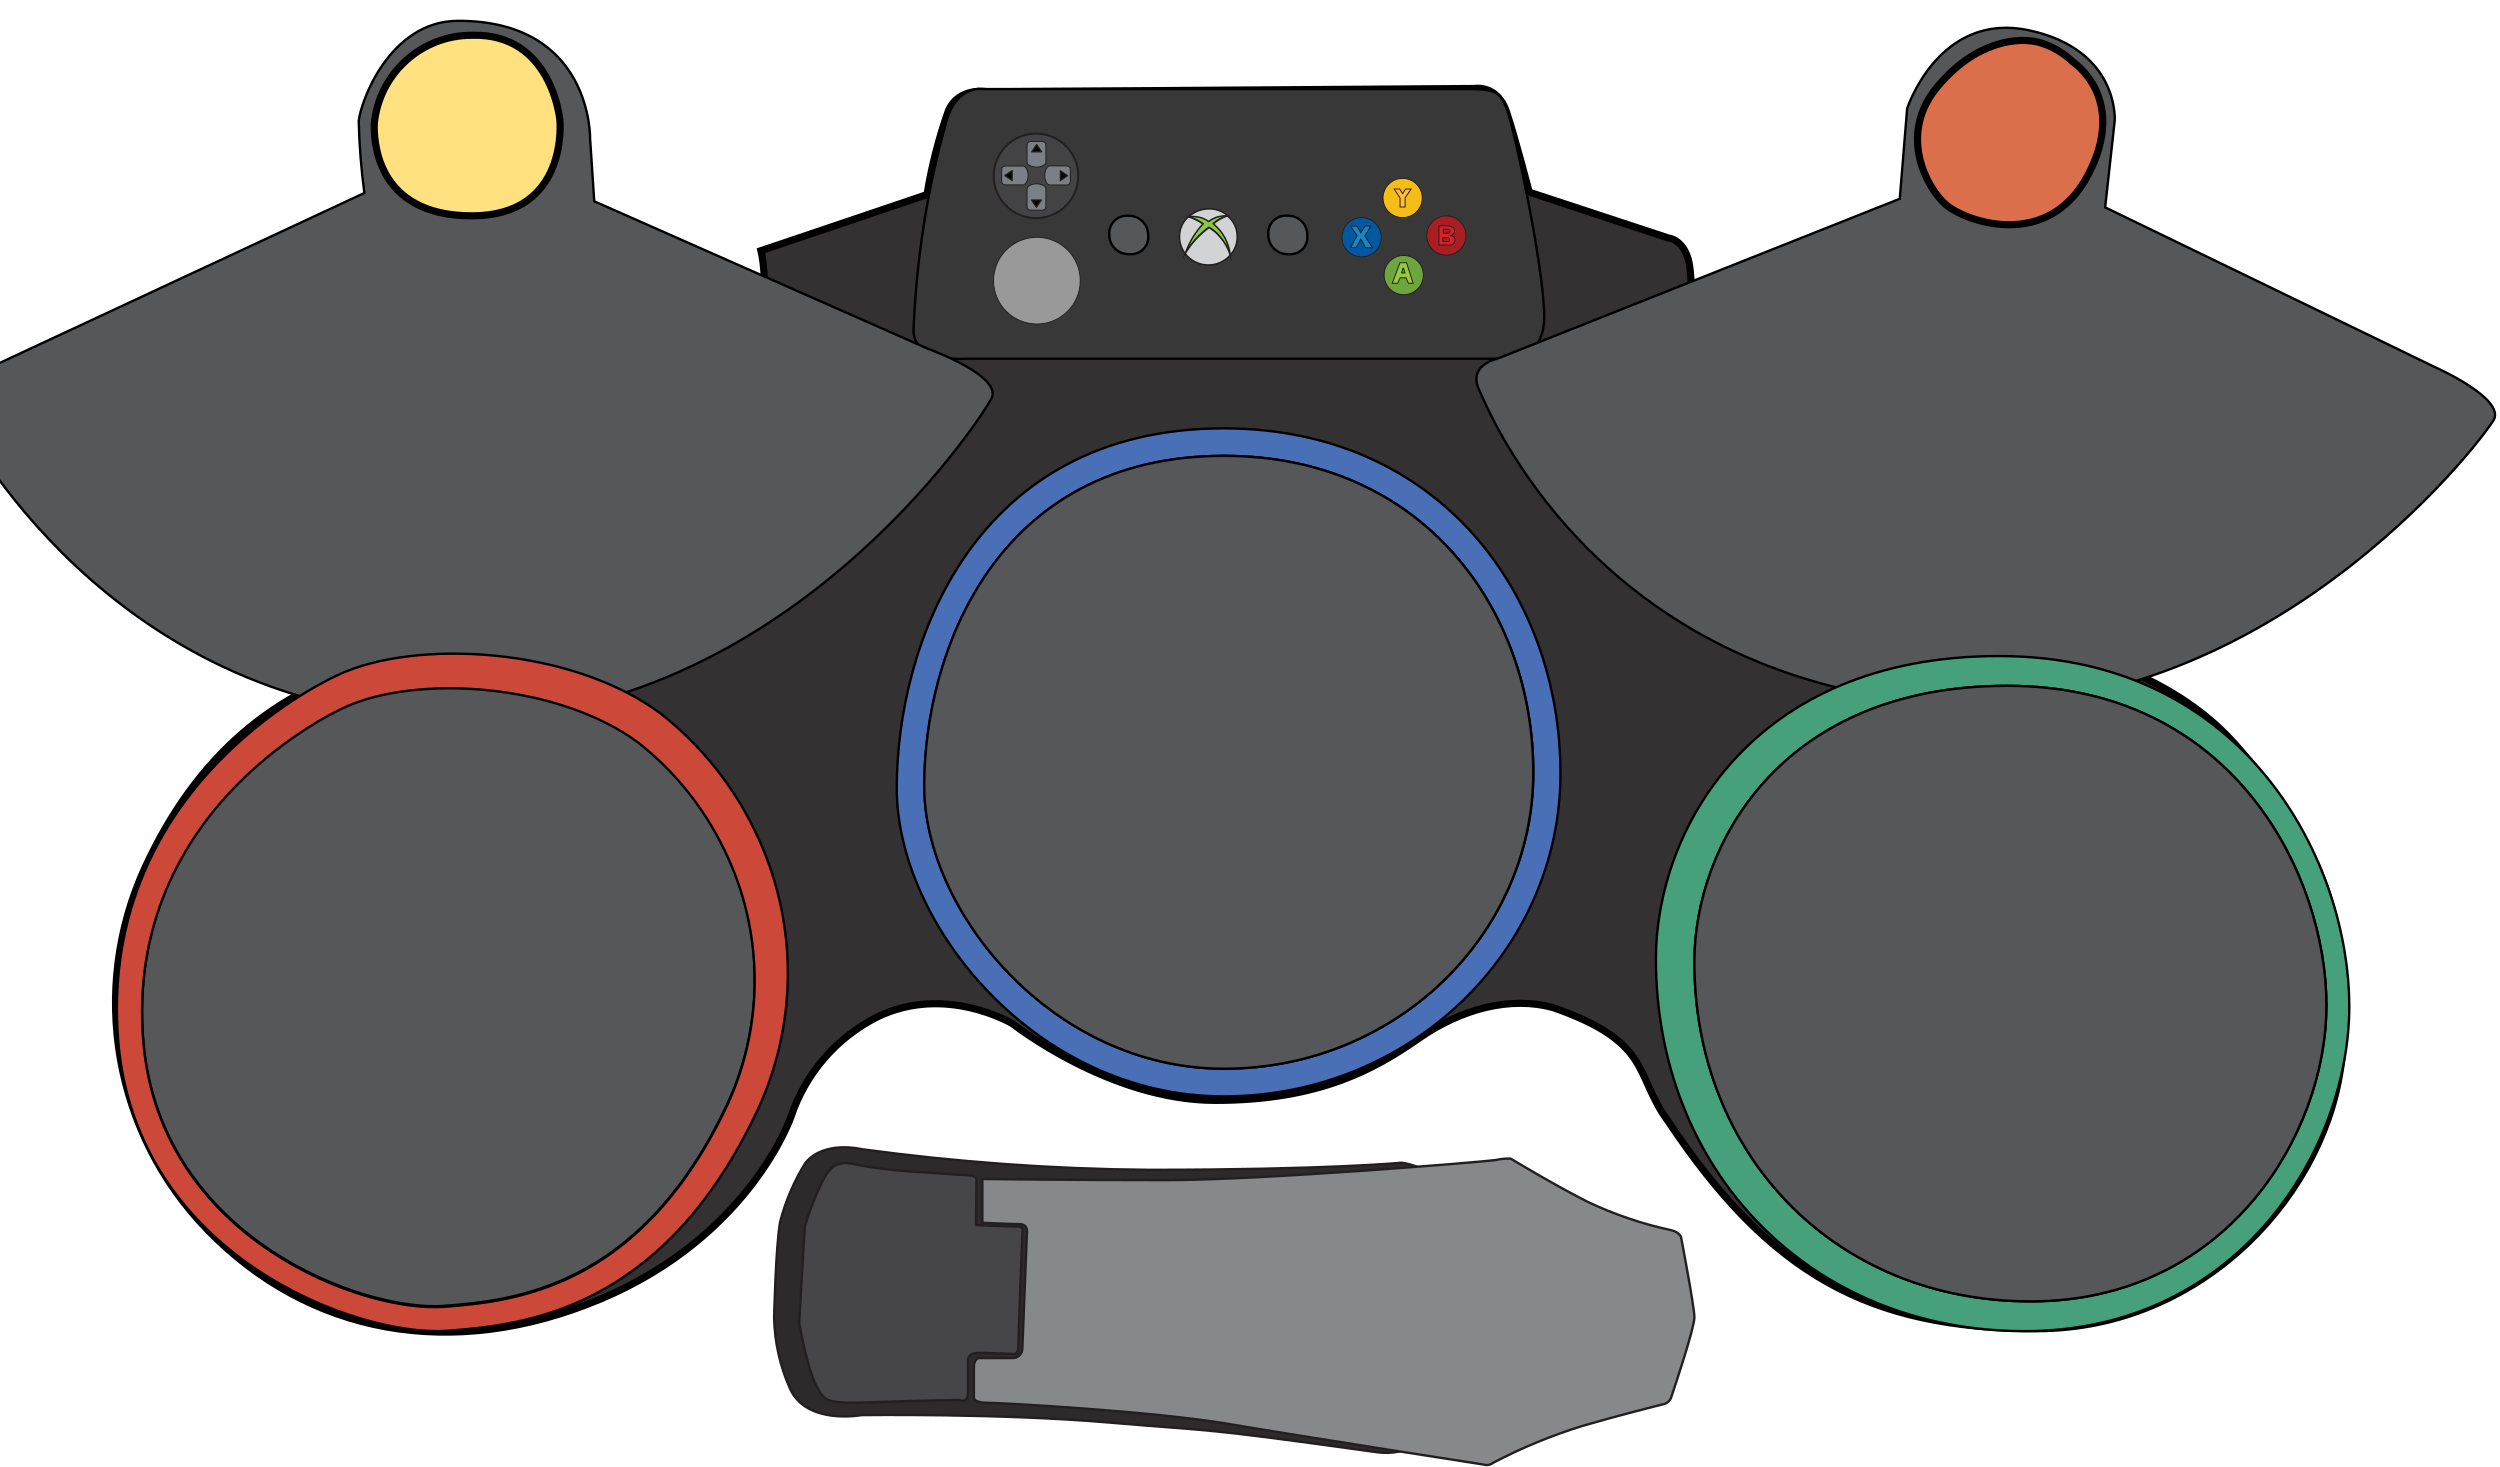
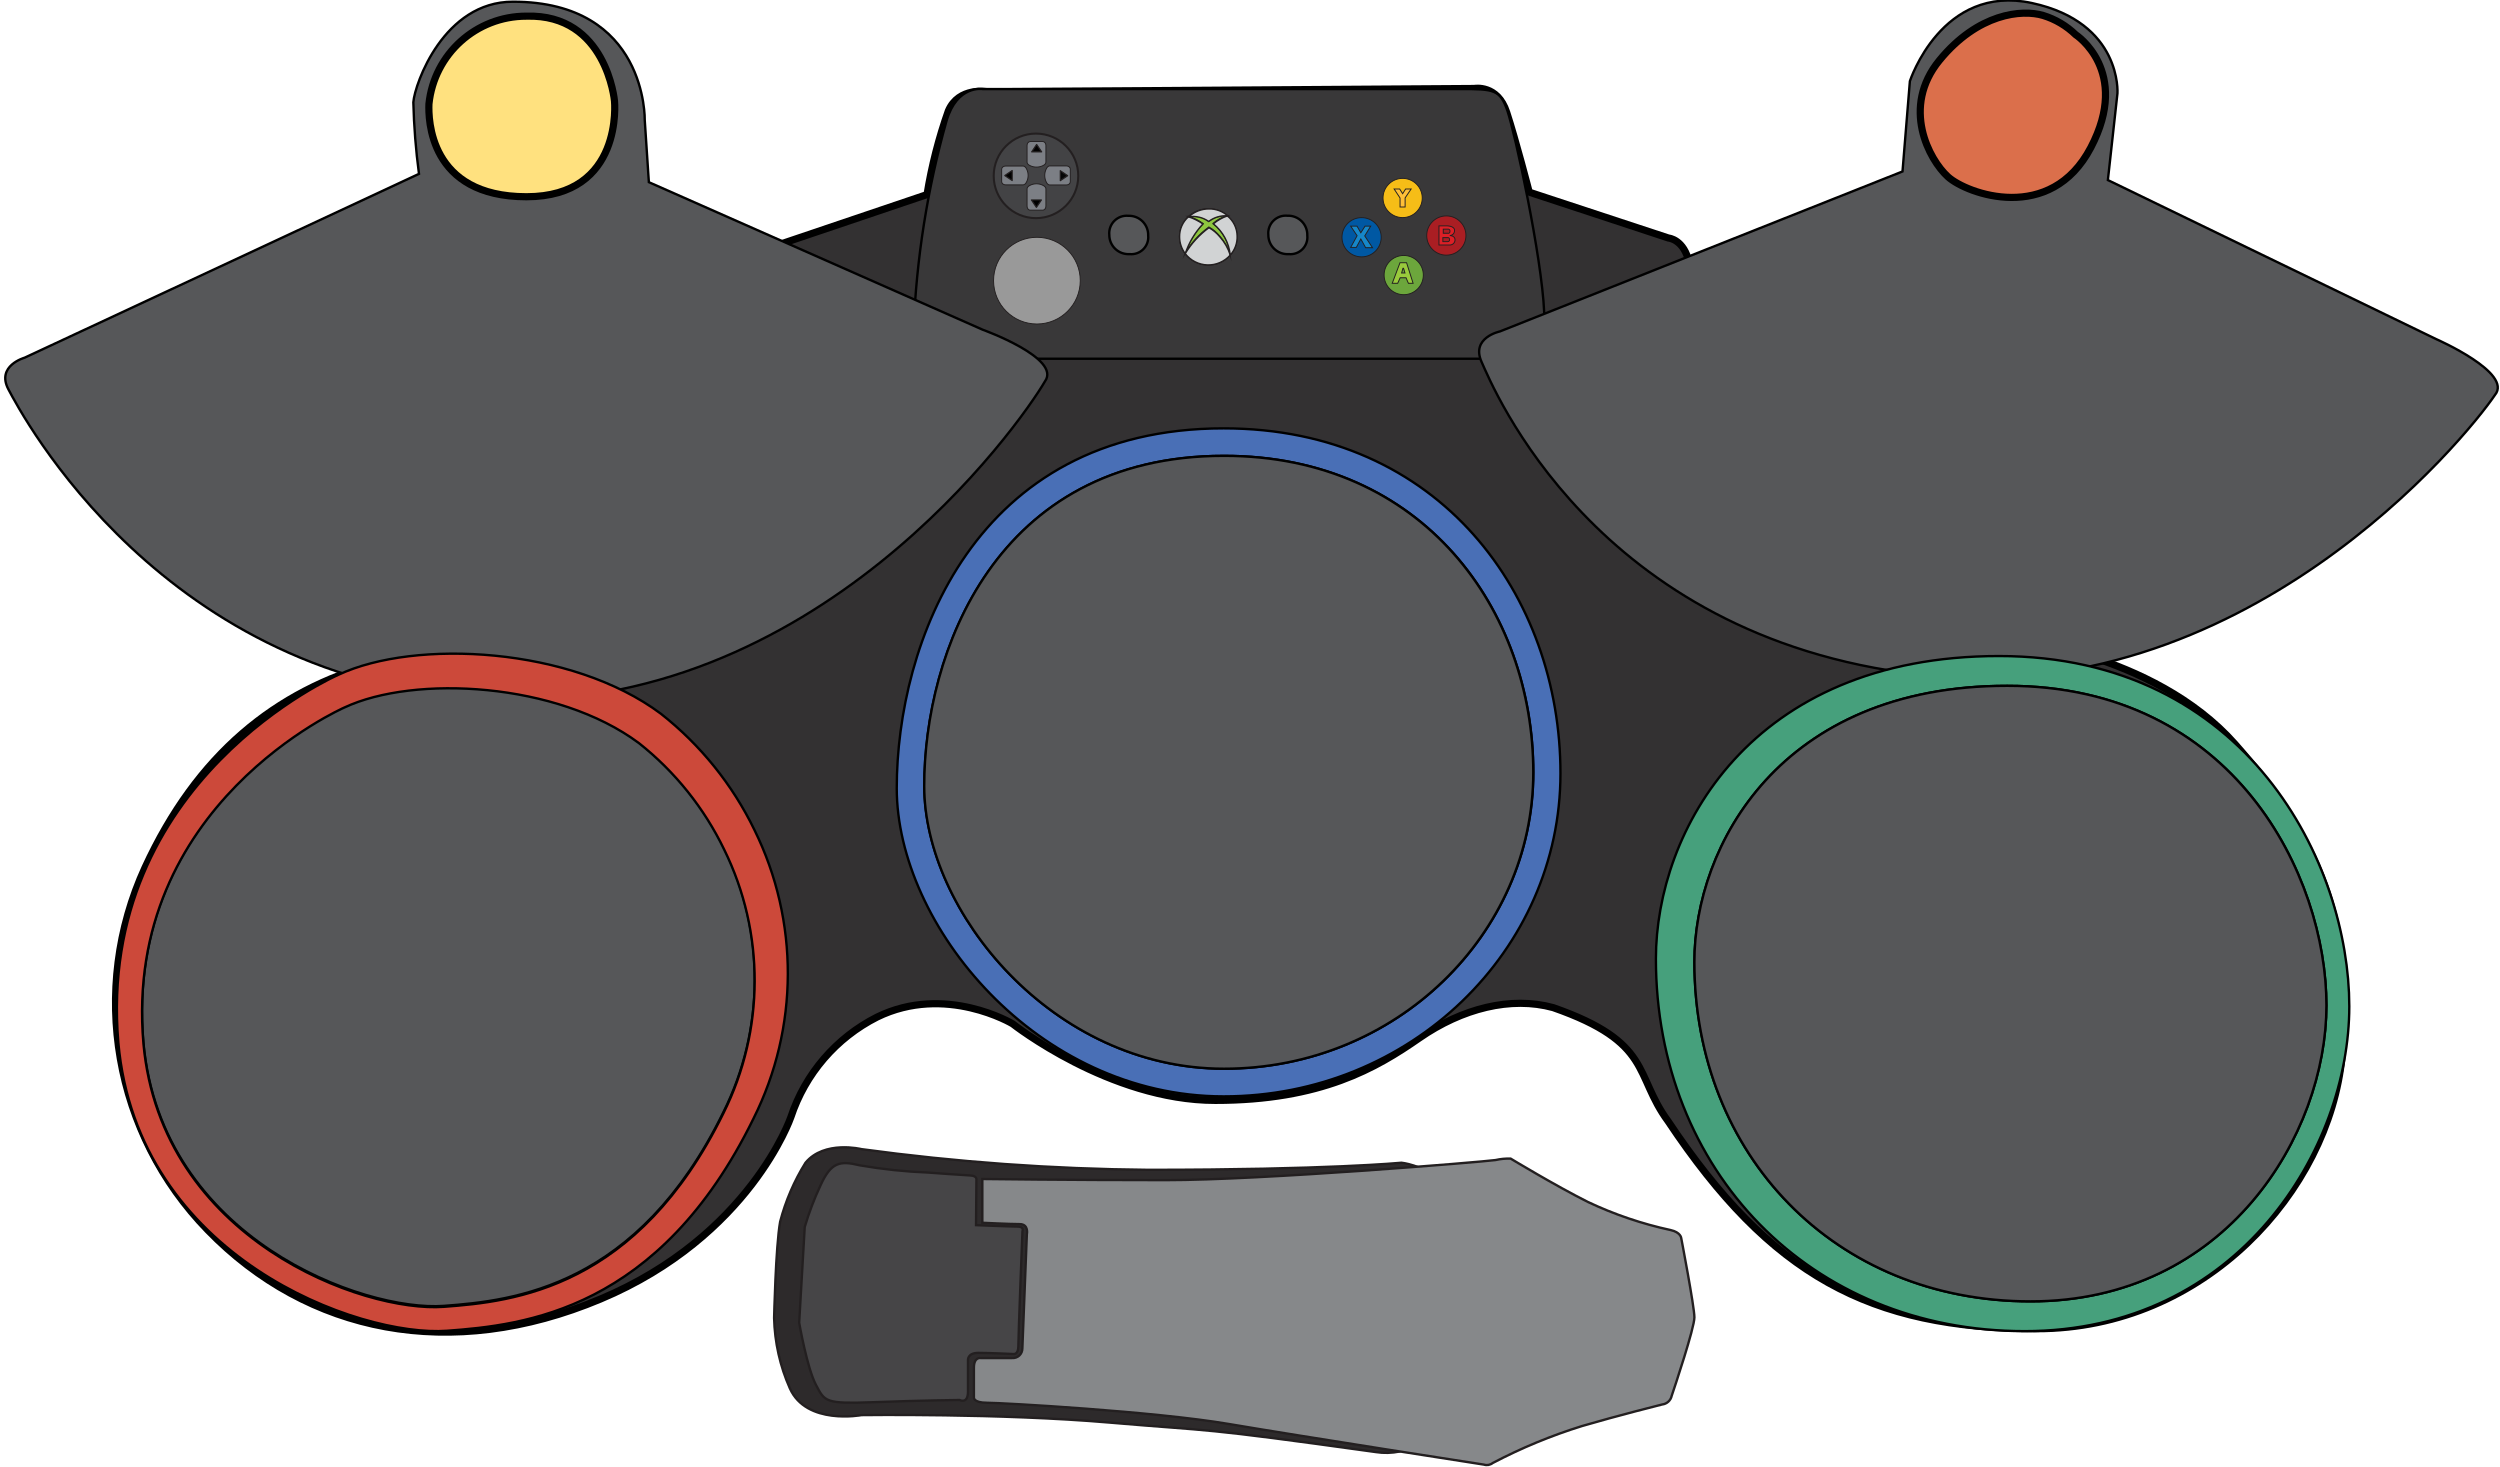
<svg xmlns="http://www.w3.org/2000/svg" id="_360GHDrum" data-name="360GHDrum" viewBox="0 0 261.11 153.14" version="1.1">
  <defs id="defs932">
    <style id="style930">.cls-1{fill:#333132;}.cls-1,.cls-2,.cls-3,.cls-4,.cls-5,.cls-6,.cls-7,.cls-8,.cls-9{stroke:#000;}.cls-1,.cls-10,.cls-11,.cls-12,.cls-13,.cls-14,.cls-15,.cls-16,.cls-17,.cls-18,.cls-19,.cls-2,.cls-20,.cls-21,.cls-22,.cls-23,.cls-3,.cls-4,.cls-5,.cls-6,.cls-7,.cls-8,.cls-9{stroke-miterlimit:10;}.cls-1,.cls-8,.cls-9{stroke-width:0.75px;}.cls-2{fill:#393839;}.cls-10,.cls-11,.cls-12,.cls-2,.cls-3,.cls-4,.cls-5,.cls-6,.cls-7{stroke-width:0.25px;}.cls-3{fill:#565759;}.cls-4{fill:#302e2f;}.cls-5{fill:#cc493a;}.cls-6{fill:#496fb6;}.cls-7{fill:#46a07c;}.cls-8{fill:#db6f4b;}.cls-9{fill:#ffe17f;}.cls-10{fill:#2d2a2b;}.cls-10,.cls-11,.cls-12,.cls-13,.cls-14,.cls-15,.cls-16,.cls-17,.cls-18,.cls-19,.cls-20,.cls-21,.cls-22,.cls-23{stroke:#231f20;}.cls-11{fill:#464547;}.cls-12{fill:#86888a;}.cls-13{fill:#6ca63c;}.cls-13,.cls-14,.cls-15,.cls-16,.cls-17,.cls-18,.cls-19,.cls-20{stroke-width:0.1px;}.cls-14{fill:#0058a3;}.cls-15{fill:#f6bd17;}.cls-16{fill:#aa1e23;}.cls-17{fill:#1687c9;}.cls-18{fill:#febf38;}.cls-19{fill:#99ca3c;}.cls-20{fill:#dd1f26;}.cls-21{fill:none;}.cls-21,.cls-22,.cls-23{stroke-width:0.15px;}.cls-22{fill:#8dc63f;}.cls-23{fill:#d1d3d4;}</style>
  </defs>
  <path style="fill:#333132;stroke:#000000;stroke-width:0.75px;stroke-miterlimit:10" class="cls-1" d="m 79.48,26.18 0.81,-0.27 16.53,-5.59 a 50.21,50.21 0 0 1 2.23,-8.74 c 1.09,-2.55 4.08,-2 4.08,-2 l 50.85,-0.34 c 0,0 2.42,-0.45 3.38,2.48 0.96,2.93 2.36,8.35 2.36,8.35 l 14.54,4.79 c 0,0 1.65,0.12 2.16,2.61 0.51,2.49 -0.57,7.52 6.95,11.09 7.52,3.57 19.38,3.83 23,16.58 2.8,10.46 3.06,11.48 3.06,11.48 0,0 15.42,1.4 24,11.09 8.58,9.69 12.55,18.53 11.18,32.63 -1.37,14.1 -14.41,28.44 -31.88,28.44 -17.47,0 -27.8,-5.61 -38.51,-21.68 -3.57,-4.85 -1.58,-8.22 -12,-11.86 -4.41,-1.21 -9.51,0.07 -14,3.19 -4.49,3.12 -10.26,6.5 -21.29,6.5 -11.03,0 -21.17,-8 -21.17,-8 0,0 -7,-4.21 -14.16,-0.7 a 18.07,18.07 0 0 0 -9,10.45 c 0,0 -4.27,12.44 -19.89,19 -15.62,6.56 -30.54,3.57 -41,-7.2 A 34,34 0 0 1 15.15,90.61 C 20.57,78.85 28.73,72.15 39.38,69.24 a 65.7,65.7 0 0 1 11.6,-1 l 2.55,-11 c 0,0 1.36,-17.34 15.31,-17.51 13.95,-0.17 10.64,-13.55 10.64,-13.55 z" id="path934" />
  <path class="cls-2" d="M97.44,41.11c-.18,3.56,5.48,3.12,5.48,3.12l55.47,0s5.16.94,4.91-4.87-3.06-18.74-3.83-21-1.4-2.3-4.9-2.3H104.64s-2.67-.44-3.76,3.32A94,94,0,0,0,97.44,41.11Z" id="path936" transform="translate(-2.02 -6.76)" />
  <g id="gstart">
    <path id="path938" transform="translate(-2.02 -6.76)" d="M136.62,33.3a1.77,1.77,0,0,0,1.94-1.94,2,2,0,0,0-2.07-2.07,1.83,1.83,0,0,0-2,2A2,2,0,0,0,136.62,33.3Z" class="cls-3" />
  </g>
  <g id="gback">
    <path id="path940" transform="translate(-2.02 -6.76)" d="M120,33.3a1.77,1.77,0,0,0,1.94-1.94,2,2,0,0,0-2.06-2.06,1.83,1.83,0,0,0-2,2A2,2,0,0,0,120,33.3Z" class="cls-3" />
  </g>
  <circle class="cls-15" id="circle46-6" style="fill:#434345;stroke:#231f20;stroke-width:0.217;stroke-linejoin:round;stroke-miterlimit:10;stroke-dasharray:none" cy="18.368" cx="108.202" r="4.416" />
  <g transform="matrix(0.6700559,0,0,0.6700559,41.01904,-29.72972)" id="gdown">
    <path id="rect1681" d="m 99.391,73.229 c 0.587,-0.284 1.319,-0.284 1.906,0 0.226,0.109 0.518,0.27 0.518,0.606 v 2.691 c 0,0.336 -0.231,0.606 -0.518,0.606 h -1.906 c -0.287,0 -0.518,-0.27 -0.518,-0.606 V 73.835 c 0,-0.336 0.292,-0.497 0.518,-0.606 z" style="opacity:1;vector-effect:none;fill:#7c7f85;fill-opacity:1;stroke:#231f20;stroke-width:0.154;stroke-linecap:round;stroke-linejoin:round;stroke-miterlimit:4;stroke-dasharray:none;stroke-dashoffset:0;stroke-opacity:1" />
    <path transform="matrix(1.044883,0,0,0.8975266,-2.008018,15.04162)" d="m 97.943,68.683 -0.369,-0.64 -0.369,-0.64 0.739,0 0.739,0 -0.369,0.64 z" id="path1699" style="opacity:1;vector-effect:none;fill:#000000;fill-opacity:1;stroke:#231f20;stroke-width:0.2;stroke-linecap:round;stroke-linejoin:round;stroke-miterlimit:4;stroke-dasharray:none;stroke-dashoffset:0;stroke-opacity:1" />
  </g>
-   <g id="gLB" transform="matrix(-1,0,0,1,260.72,2.23)">
+   <g id="gLB" transform="matrix(-1,0,0,1,261.0052,-0.6221026)">
    <path id="path958" d="m 40.85,19.43 -1,-9.06 c 0,0 -0.51,-7.39 8.93,-9.43 9.44,-2.04 12.75,8.16 12.75,8.16 l 0.77,9.43 42.05,16.71 c 0,0 3.06,0.64 1.91,3.19 C 105.11,40.98 94.53,67.12 60.61,71.07 26.69,75.02 3.36,46.24 0.42,41.87 -1.49,39.57 6.54,36.05 6.54,36.05 Z" class="cls-3" style="fill:#565759;stroke:#000000;stroke-width:0.25px;stroke-miterlimit:10" />
    <path id="path962" d="m 44.22,4.24 c 0,0 -5.8,3.76 -1.59,11.79 4.21,8.03 12.94,4.85 14.92,3.06 C 59.53,17.3 62.46,11.83 58.44,6.92 54.42,2.01 49.83,1.57 47.6,2.24 a 8.43,8.43 0 0 0 -3.38,2 z" class="cls-8" style="fill:#db6f4b;stroke:#000000;stroke-width:0.75px;stroke-miterlimit:10" />
  </g>
  <g id="gRB">
    <path id="path966" transform="translate(-2.02 -6.76)" d="M86.15,128.2a22.4,22.4,0,0,0-2.65,6.16c-.47,2.65-.63,10.06-.63,10.06a19.22,19.22,0,0,0,1.64,7.33c1.72,3.9,7.49,2.81,7.49,2.81s14.47-.2,25.89.78,8.79.43,27.82,3.08a7,7,0,0,0,2.51-.06s8.89-2.52,8.43-17.78c0-11.64-8.25-12.38-8.25-12.38s-7.78.74-26.44.74A237.12,237.12,0,0,1,92,126.78S88.12,125.82,86.15,128.2Z" class="cls-10" />
    <path id="path968" transform="translate(-2.02 -6.76)" d="M99,129.23a54.39,54.39,0,0,1-7.2-.76c-2.1-.52-3-.29-4.09,2.11a31.13,31.13,0,0,0-1.64,4.33l-.58,10s.82,4.73,1.75,6.49.94,2,6,1.81,9-.23,9-.23.88.47.88-.88,0-3.27,0-3.27-.08-.77,1.08-.77,3.68.12,3.68.12.5.08.5-.82c0-1.14.43-12,.43-12s.21-.49-.49-.49-4.36-.15-4.36-.15L104,130s.11-.44-.65-.47S99,129.23,99,129.23Z" class="cls-11" />
    <path id="path970" transform="translate(-2.02 -6.76)" d="M104.62,129.9v4.57s2.9.14,3.89.14.76,1.06.76,1.06l-.47,11.93a1,1,0,0,1-1.08,1h-3.27s-.71-.14-.71,1v3.08s-.14.59,1.38.59,17.49.9,25.21,2.21S157,159.73,157,159.73a1,1,0,0,0,.93-.17,55.62,55.62,0,0,1,9.33-3.86c3.69-1.08,8.36-2.25,8.36-2.25a1.15,1.15,0,0,0,1-.91c.32-.94,2.37-7.08,2.37-8.19s-1.38-8.3-1.38-8.3-.06-.59-1.11-.82a40,40,0,0,1-8.63-2.93c-3.48-1.75-8.07-4.53-8.07-4.53a6.13,6.13,0,0,0-1.58.15c-1.46.2-24.33,2.1-34.47,2.1S104.62,129.9,104.62,129.9Z" class="cls-12" />
  </g>
  <g transform="matrix(0.6700559,0,0,0.6700559,41.01904,-29.72972)" id="gup">
    <path id="rect1677" d="m 99.39,66.43 h 1.907 c 0.287,0 0.518,0.262 0.518,0.587 v 2.607 c 0,0.325 -0.293,0.481 -0.518,0.587 -0.587,0.276 -1.32,0.276 -1.907,0 -0.226,-0.106 -0.518,-0.262 -0.518,-0.587 V 67.018 c 0,-0.325 0.231,-0.587 0.518,-0.587 z" style="opacity:1;vector-effect:none;fill:#7c7f85;fill-opacity:1;stroke:#231f20;stroke-width:0.151;stroke-linecap:round;stroke-linejoin:round;stroke-miterlimit:4;stroke-dasharray:none;stroke-dashoffset:0;stroke-opacity:1" />
    <path transform="matrix(1.044883,0,0,-0.8975266,-1.969348,128.5395)" d="m 97.943,68.683 -0.369,-0.64 -0.369,-0.64 0.739,0 0.739,0 -0.369,0.64 z" id="path1699-0" style="opacity:1;vector-effect:none;fill:#000000;fill-opacity:1;stroke:#231f20;stroke-width:0.2;stroke-linecap:round;stroke-linejoin:round;stroke-miterlimit:4;stroke-dasharray:none;stroke-dashoffset:0;stroke-opacity:1" />
  </g>
  <g id="gx">
    <path id="path950" d="m 127.8,44.74 c -26.11,0 -34.14,22.58 -34.14,37.59 0,14.27 14.6,32.18 34.14,32.18 19.54,0 35.18,-15.27 35.18,-33.73 0,-18.46 -12.48,-36.04 -35.18,-36.04 z m 0.05,66.88 c -17.93,0 -31.31,-16.43 -31.31,-29.52 0,-13.77 7.36,-34.49 31.31,-34.49 20.83,0 32.3,16.15 32.3,33.06 0,16.91 -14.37,30.95 -32.3,30.95 z" class="cls-6" style="fill:#496fb6;stroke:#000000;stroke-width:0.25px;stroke-miterlimit:10" />
    <path id="path952" d="m 127.84,111.62 c -17.93,0 -31.31,-16.43 -31.31,-29.52 0,-13.77 7.36,-34.49 31.31,-34.49 20.83,0 32.3,16.15 32.3,33.06 0,16.91 -14.37,30.95 -32.3,30.95 z" class="cls-3" style="fill:#565759;stroke:#000000;stroke-width:0.25px;stroke-miterlimit:10" />
    <circle id="circle974" r="2.05" cy="24.78" cx="142.21" class="cls-14" style="fill:#0058a3;stroke:#231f20;stroke-width:0.1px;stroke-miterlimit:10" />
    <polygon id="polygon980" points="142.13,24.31 142.57,23.62 143.16,23.62 142.54,24.64 143.35,25.87 142.63,25.87 142.13,24.96 141.66,25.84 141.07,25.84 141.74,24.62 141.07,23.62 141.73,23.62 " class="cls-17" style="fill:#1687c9;stroke:#231f20;stroke-width:0.1px;stroke-miterlimit:10" />
  </g>
  <g id="gy" transform="matrix(-1,0,0,1,255.8463,2.04458)">
-     <path id="path960" d="m 217.79,18.11 41.19,19.2 c 0,0 3,0.84 1.69,3.31 -1.31,2.47 -16.1,30.77 -50.21,32.4 -34.11,1.63 -55.42,-28.72 -58.05,-33.24 -1.75,-2.42 6.5,-5.39 6.5,-5.39 l 34.87,-15.41 0.43,-6.48 c 0,0 -0.29,-12.37 13.77,-12.37 7.21,0 10.24,8.54 10.4,10.5 a 69.38,69.38 0 0 1 -0.59,7.48 z" class="cls-3" style="fill:#565759;stroke:#000000;stroke-width:0.25px;stroke-miterlimit:10" />
-     <path id="path964" d="m 197.37,10.5 c 0,0 -1,10 9.2,10 10.2,0 10.24,-8.16 10.18,-9.69 A 10.22,10.22 0 0 0 206.57,1.64 c -8.38,-0.26 -9.2,8.86 -9.2,8.86 z" class="cls-9" style="fill:#ffe17f;stroke:#000000;stroke-width:0.75px;stroke-miterlimit:10" />
+     <path id="path960" d="m 212.086,16.114 41.19,19.2 c 0,0 3,0.84 1.69,3.31 -1.31,2.47 -16.1,30.77 -50.21,32.4 -34.11,1.63 -55.42,-28.72 -58.05,-33.24 -1.75,-2.42 6.5,-5.39 6.5,-5.39 l 34.87,-15.41 0.43,-6.48 c 0,0 -0.29,-12.37 13.77,-12.37 7.21,0 10.24,8.54 10.4,10.5 a 69.38,69.38 0 0 1 -0.59,7.48 z" class="cls-3" style="fill:#565759;stroke:#000000;stroke-width:0.25px;stroke-miterlimit:10" />
+     <path id="path964" d="m 191.666,8.504 c 0,0 -1,10 9.2,10 10.2,0 10.24,-8.16 10.18,-9.69 a 10.22,10.22 0 0 0 -10.18,-9.17 c -8.38,-0.26 -9.2,8.86 -9.2,8.86 z" class="cls-9" style="fill:#ffe17f;stroke:#000000;stroke-width:0.75px;stroke-miterlimit:10" />
    <circle id="circle976" r="2.05" cy="18.634" cx="109.35" class="cls-15" style="fill:#f6bd17;stroke:#231f20;stroke-width:0.1px;stroke-miterlimit:10" />
    <polygon id="polygon982" points="146.71,20.1 146.4,19.61 145.82,19.61 146.45,20.54 146.45,21.49 146.98,21.49 146.98,20.55 147.6,19.61 147.02,19.61 " class="cls-18" style="fill:#febf38;stroke:#231f20;stroke-width:0.1px;stroke-miterlimit:10" transform="translate(-37.36013,-1.915904)" />
  </g>
  <g id="ga">
    <path id="path954" d="m 208.78,68.52 c -26,0 -35.83,18.36 -35.83,31.62 0,22.07 16.06,38.89 38.51,38.89 22.45,0 33.91,-19.12 33.91,-33.92 0,-14.8 -10.58,-36.59 -36.59,-36.59 z m 3.3,67.4 c -20.46,0 -35.11,-15.34 -35.11,-35.46 0,-12.09 8.95,-28.83 32.67,-28.83 23.72,0 33.34,19.88 33.34,33.37 0,13.49 -10.44,30.92 -30.9,30.92 z" class="cls-7" style="fill:#46a07c;stroke:#000000;stroke-width:0.25px;stroke-miterlimit:10" />
    <path id="path956" d="m 212.08,135.92 c -20.46,0 -35.11,-15.34 -35.11,-35.46 0,-12.09 8.95,-28.83 32.67,-28.83 23.72,0 33.34,19.88 33.34,33.37 0,13.49 -10.44,30.92 -30.9,30.92 z" class="cls-3" style="fill:#565759;stroke:#000000;stroke-width:0.25px;stroke-miterlimit:10" />
    <g id="ga2">
      <circle class="cls-13" cx="146.61" cy="28.73" r="2.05" id="circle972" />
      <path class="cls-19" d="M148.93,34.2h-.69l-.81,2.15H148l.26-.58h.61l.25.58h.49Zm-.52,1.07.14-.49h.06l.15.49Z" transform="translate(-2.02 -6.76)" id="path984" />
    </g>
  </g>
  <g transform="matrix(0.6700559,0,0,0.6700559,41.01904,-29.72972)" id="gright">
    <path id="rect1683" d="m 102.426,70.231 h 2.6 c 0.327,0 0.59,0.233 0.59,0.523 v 1.925 c 0,0.29 -0.263,0.523 -0.59,0.523 h -2.6 c -0.327,0 -0.483,-0.295 -0.59,-0.523 -0.277,-0.593 -0.277,-1.332 0,-1.925 0.106,-0.228 0.263,-0.523 0.59,-0.523 z" style="opacity:1;vector-effect:none;fill:#7c7f85;fill-opacity:1;stroke:#231f20;stroke-width:0.152;stroke-linecap:round;stroke-linejoin:round;stroke-miterlimit:4;stroke-dasharray:none;stroke-dashoffset:0;stroke-opacity:1" />
    <path transform="matrix(0,-1.044883,0.8975266,0,43.55427,174.0934)" d="m 97.943,68.683 -0.369,-0.64 -0.369,-0.64 0.739,0 0.739,0 -0.369,0.64 z" id="path1699-6" style="opacity:1;vector-effect:none;fill:#050506;fill-opacity:1;stroke:#231f20;stroke-width:0.2;stroke-linecap:round;stroke-linejoin:round;stroke-miterlimit:4;stroke-dasharray:none;stroke-dashoffset:0;stroke-opacity:1" />
  </g>
  <g id="gb">
    <path id="path946" d="m 35.98,73.78 c 0,0 -23.15,10.1 -21,35.11 1.86,20.51 23,28.12 31.38,27.5 7.3,-0.54 20.24,-1.91 29.21,-20.26 A 31,31 0 0 0 75.64,88.6 31.72,31.72 0 0 0 66.71,77.51 C 58.16,71.14 43.25,70.37 35.98,73.78 Z" class="cls-3" style="fill:#565759;stroke:#000000;stroke-width:0.25px;stroke-miterlimit:10" />
    <path id="path948" d="M 78.8,86.69 A 34.73,34.73 0 0 0 69.03,74.55 c -9.36,-7 -25.68,-7.82 -33.67,-4.08 0,0 -25.33,11 -23,38.43 2,22.44 25.16,30.77 34.34,30.09 8,-0.59 22.16,-2.08 32,-22.17 a 33.89,33.89 0 0 0 0.1,-30.13 z m -3.23,29.55 c -9,18.35 -21.91,19.71 -29.21,20.25 -8.39,0.63 -29.52,-7 -31.38,-27.49 -2.18,-25 21,-35.11 21,-35.11 7.3,-3.42 22.21,-2.64 30.76,3.73 a 31.78,31.78 0 0 1 8.9,11.12 31,31 0 0 1 -0.07,27.5 z" class="cls-5" style="fill:#cc493a;stroke:#000000;stroke-width:0.25px;stroke-miterlimit:10" />
    <circle id="circle978" r="2.05" cy="24.6" cx="151.06" class="cls-16" style="fill:#aa1e23;stroke:#231f20;stroke-width:0.1px;stroke-miterlimit:10" />
    <path id="path986" d="m 151.42,24.6 a 0.51,0.51 0 0 0 0.5,-0.53 c 0,-0.52 -0.89,-0.48 -0.89,-0.48 h -0.74 v 2 h 1.16 a 0.54,0.54 0 0 0 0.52,-0.53 c 0.01,-0.46 -0.55,-0.46 -0.55,-0.46 z m -0.2,0.64 h -0.52 v -0.42 h 0.55 c 0,0 0.15,0 0.15,0.21 a 0.19,0.19 0 0 1 -0.18,0.21 z m 0,-0.88 h -0.48 v -0.43 h 0.48 a 0.19,0.19 0 0 1 0.22,0.21 0.19,0.19 0 0 1 -0.26,0.22 z" class="cls-20" style="fill:#dd1f26;stroke:#231f20;stroke-width:0.1px;stroke-miterlimit:10" />
  </g>
  <g id="ghome">
    <ellipse id="ellipse988" ry="2.93" rx="3" cy="24.74" cx="126.2" class="cls-21" />
    <path id="path990" transform="translate(-2.02 -6.76)" d="M126.91,29.35a3.84,3.84,0,0,0-.76,0h0a5.85,5.85,0,0,1,1.51.76,8.28,8.28,0,0,0-1.85,3.09h0a9.21,9.21,0,0,1,2.47-2.71,3.85,3.85,0,0,1,1.13.95,5.17,5.17,0,0,1,1.09,1.91h0a4.77,4.77,0,0,0-1.76-3.26,4.33,4.33,0,0,1,1.46-.82h0a2.37,2.37,0,0,0-.55,0" class="cls-22" />
    <path id="path992" transform="translate(-2.02 -6.76)" d="M126.91,29.35a2.32,2.32,0,0,1,1.36.51,2.83,2.83,0,0,1,1.39-.57" class="cls-22" />
    <path id="path994" transform="translate(-2.02 -6.76)" d="M126.15,29.4a2.74,2.74,0,0,0-.93,2.11,2.91,2.91,0,0,0,.59,1.74,8.52,8.52,0,0,1,1.85-3.1A6.07,6.07,0,0,0,126.15,29.4Z" class="cls-23" />
    <path id="path996" transform="translate(-2.02 -6.76)" d="M128.29,30.54a9.34,9.34,0,0,0-2.48,2.71,3.05,3.05,0,0,0,4.7.15,5.09,5.09,0,0,0-1.09-1.91A4,4,0,0,0,128.29,30.54Z" class="cls-23" />
    <path id="path998" transform="translate(-2.02 -6.76)" d="M130.21,29.31a4.48,4.48,0,0,0-1.46.83,4.81,4.81,0,0,1,1.76,3.26,2.79,2.79,0,0,0,.72-2A2.73,2.73,0,0,0,130.21,29.31Z" class="cls-23" />
    <path id="path1000" transform="translate(-2.02 -6.76)" d="M128.26,29.89a2.86,2.86,0,0,1,2-.58,2.89,2.89,0,0,0-2-.73,3.1,3.1,0,0,0-2.08.82A2.87,2.87,0,0,1,128.26,29.89Z" class="cls-23" />
  </g>
  <g transform="matrix(0.6700559,0,0,0.6700559,41.01904,-29.72972)" id="gleft">
    <path id="rect1679" d="m 95.522,70.246 h 2.7 c 0.337,0 0.498,0.292 0.608,0.518 0.285,0.587 0.285,1.319 0,1.906 -0.11,0.226 -0.271,0.518 -0.608,0.518 H 95.522 c -0.337,0 -0.608,-0.231 -0.608,-0.518 v -1.906 c 0,-0.287 0.271,-0.518 0.608,-0.518 z" style="opacity:1;vector-effect:none;fill:#7c7f85;fill-opacity:1;stroke:#231f20;stroke-width:0.154;stroke-linecap:round;stroke-linejoin:round;stroke-miterlimit:4;stroke-dasharray:none;stroke-dashoffset:0;stroke-opacity:1" />
    <path transform="matrix(0,-1.044883,-0.8975266,0,157.0522,174.0713)" d="m 97.943,68.683 -0.369,-0.64 -0.369,-0.64 0.739,0 0.739,0 -0.369,0.64 z" id="path1699-0-1" style="opacity:1;vector-effect:none;fill:#000000;fill-opacity:1;stroke:#231f20;stroke-width:0.2;stroke-linecap:round;stroke-linejoin:round;stroke-miterlimit:4;stroke-dasharray:none;stroke-dashoffset:0;stroke-opacity:1" />
  </g>
  <circle class="cls-13" cx="108.299" cy="29.312" r="4.53" id="gljoy" style="fill:#999999;fill-opacity:1;stroke:#231f20;stroke-width:0.1px;stroke-miterlimit:10" />
</svg>
